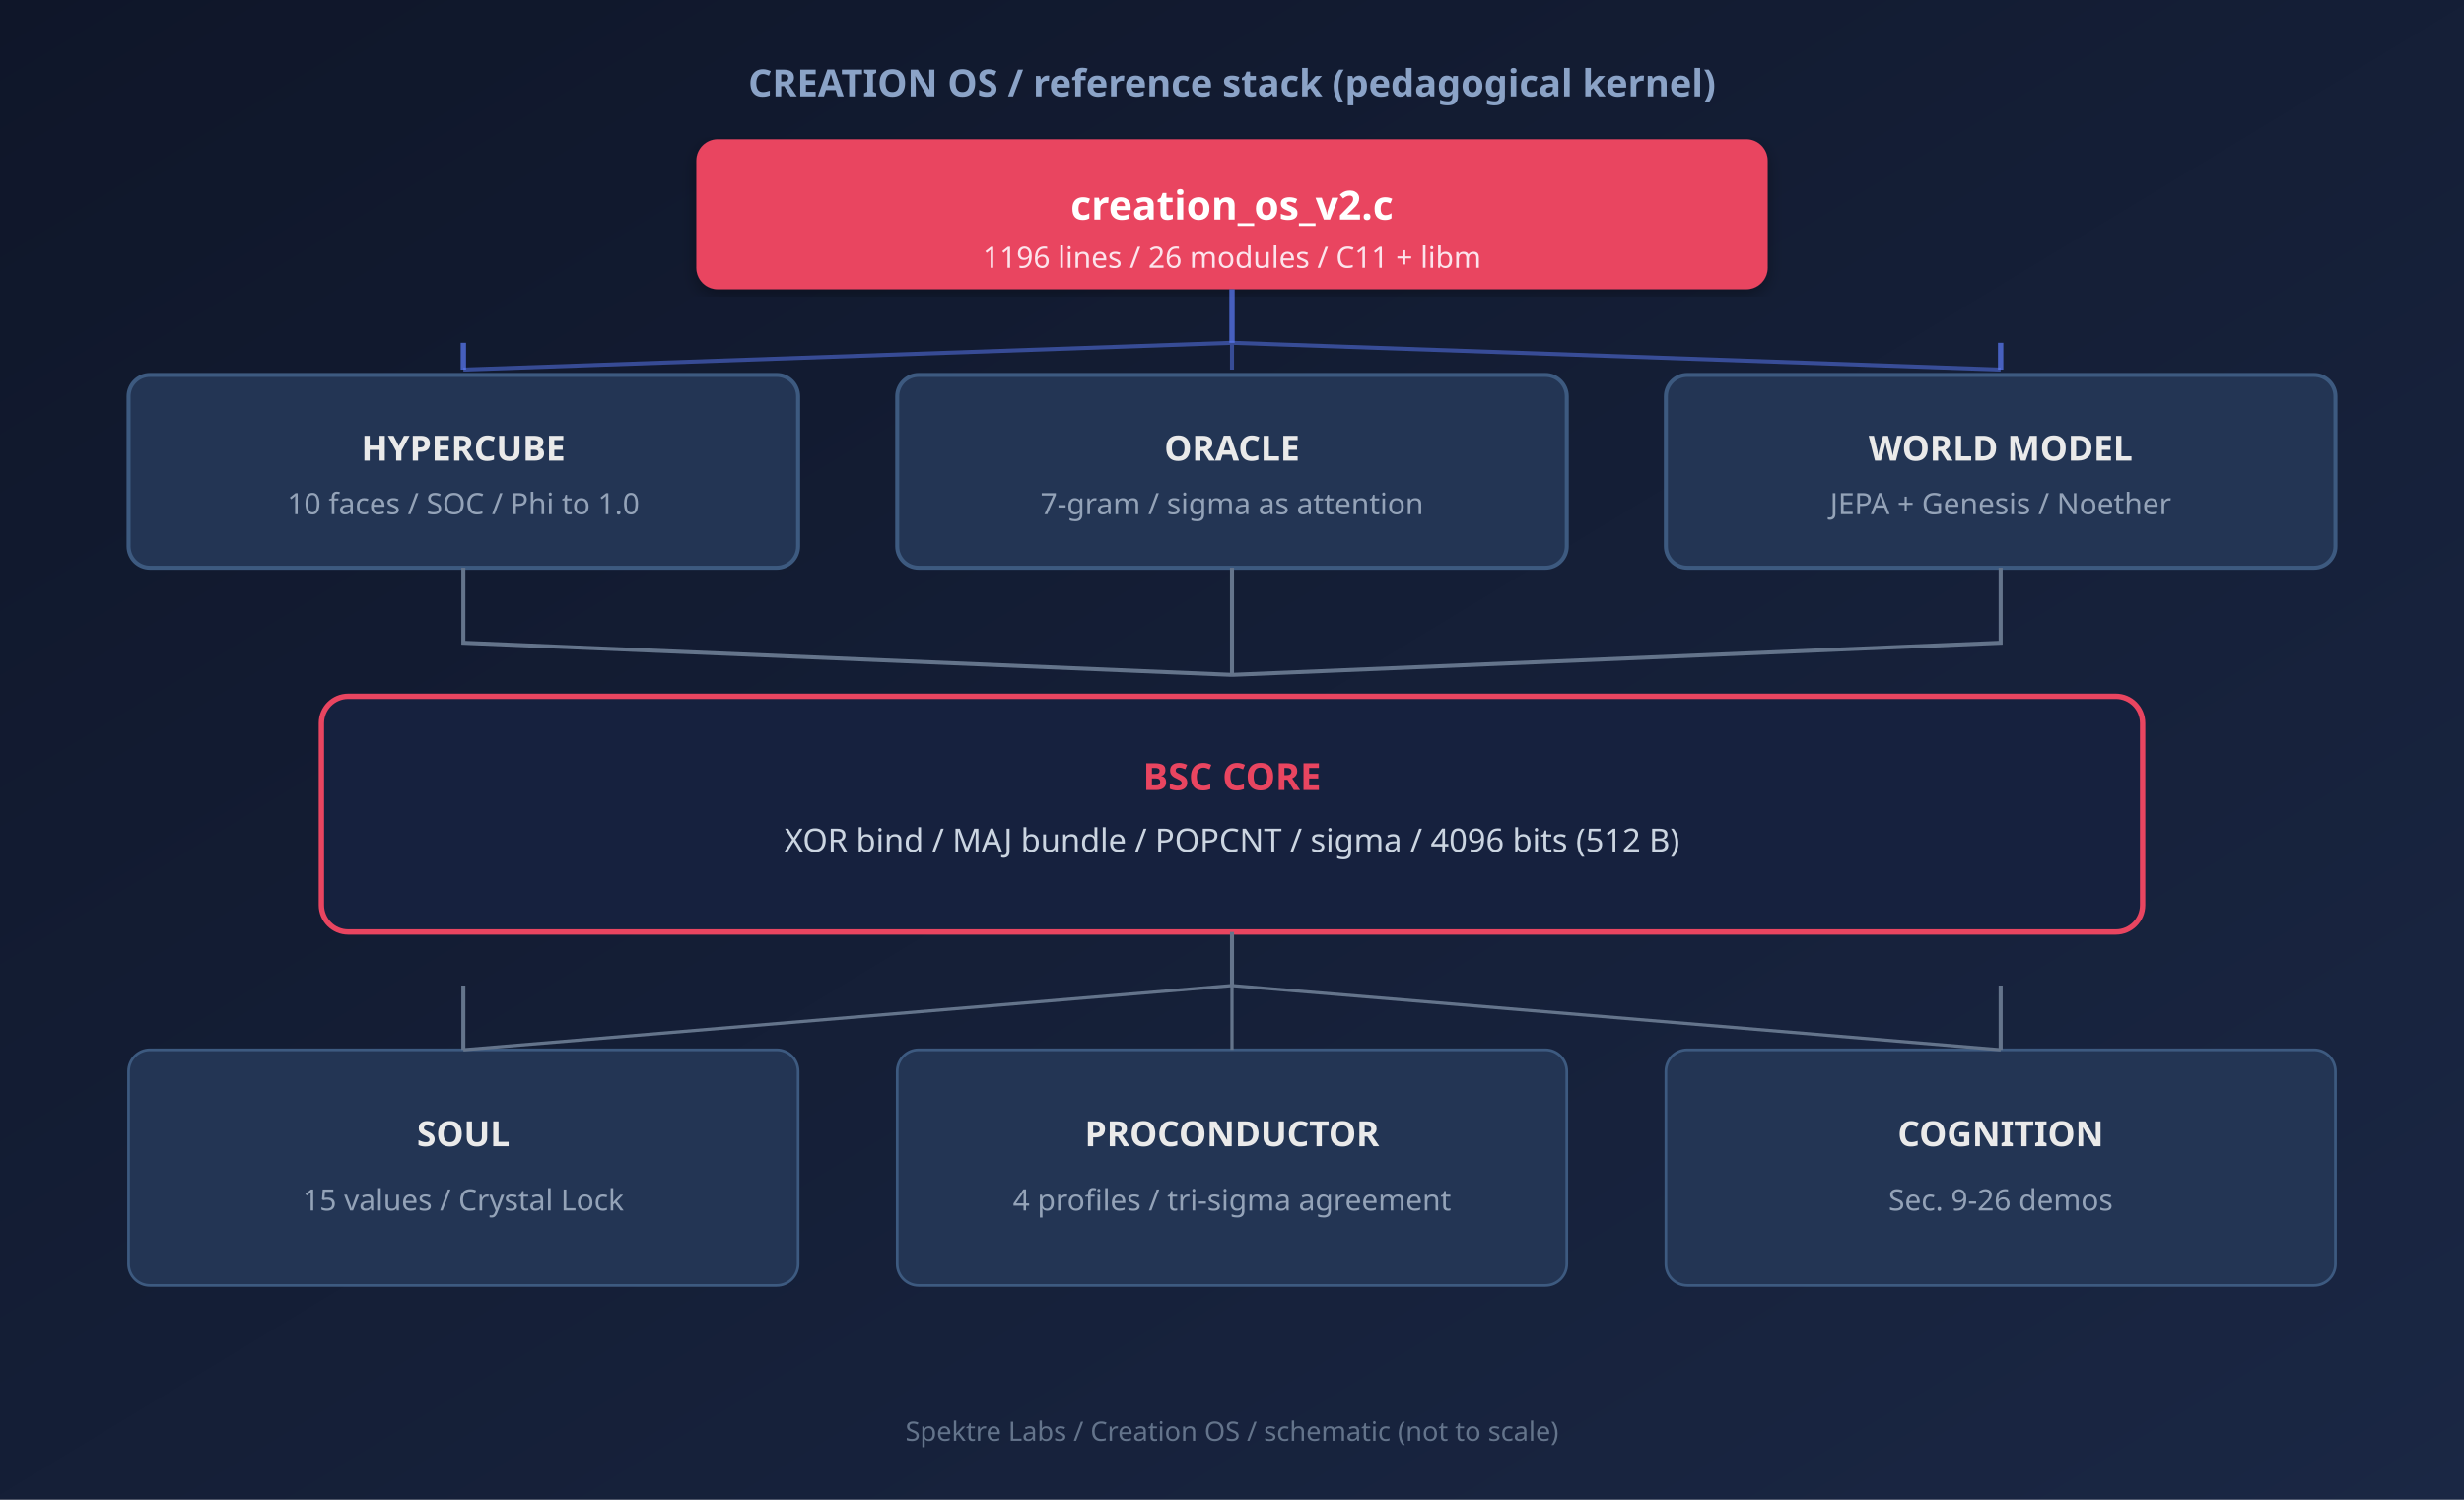
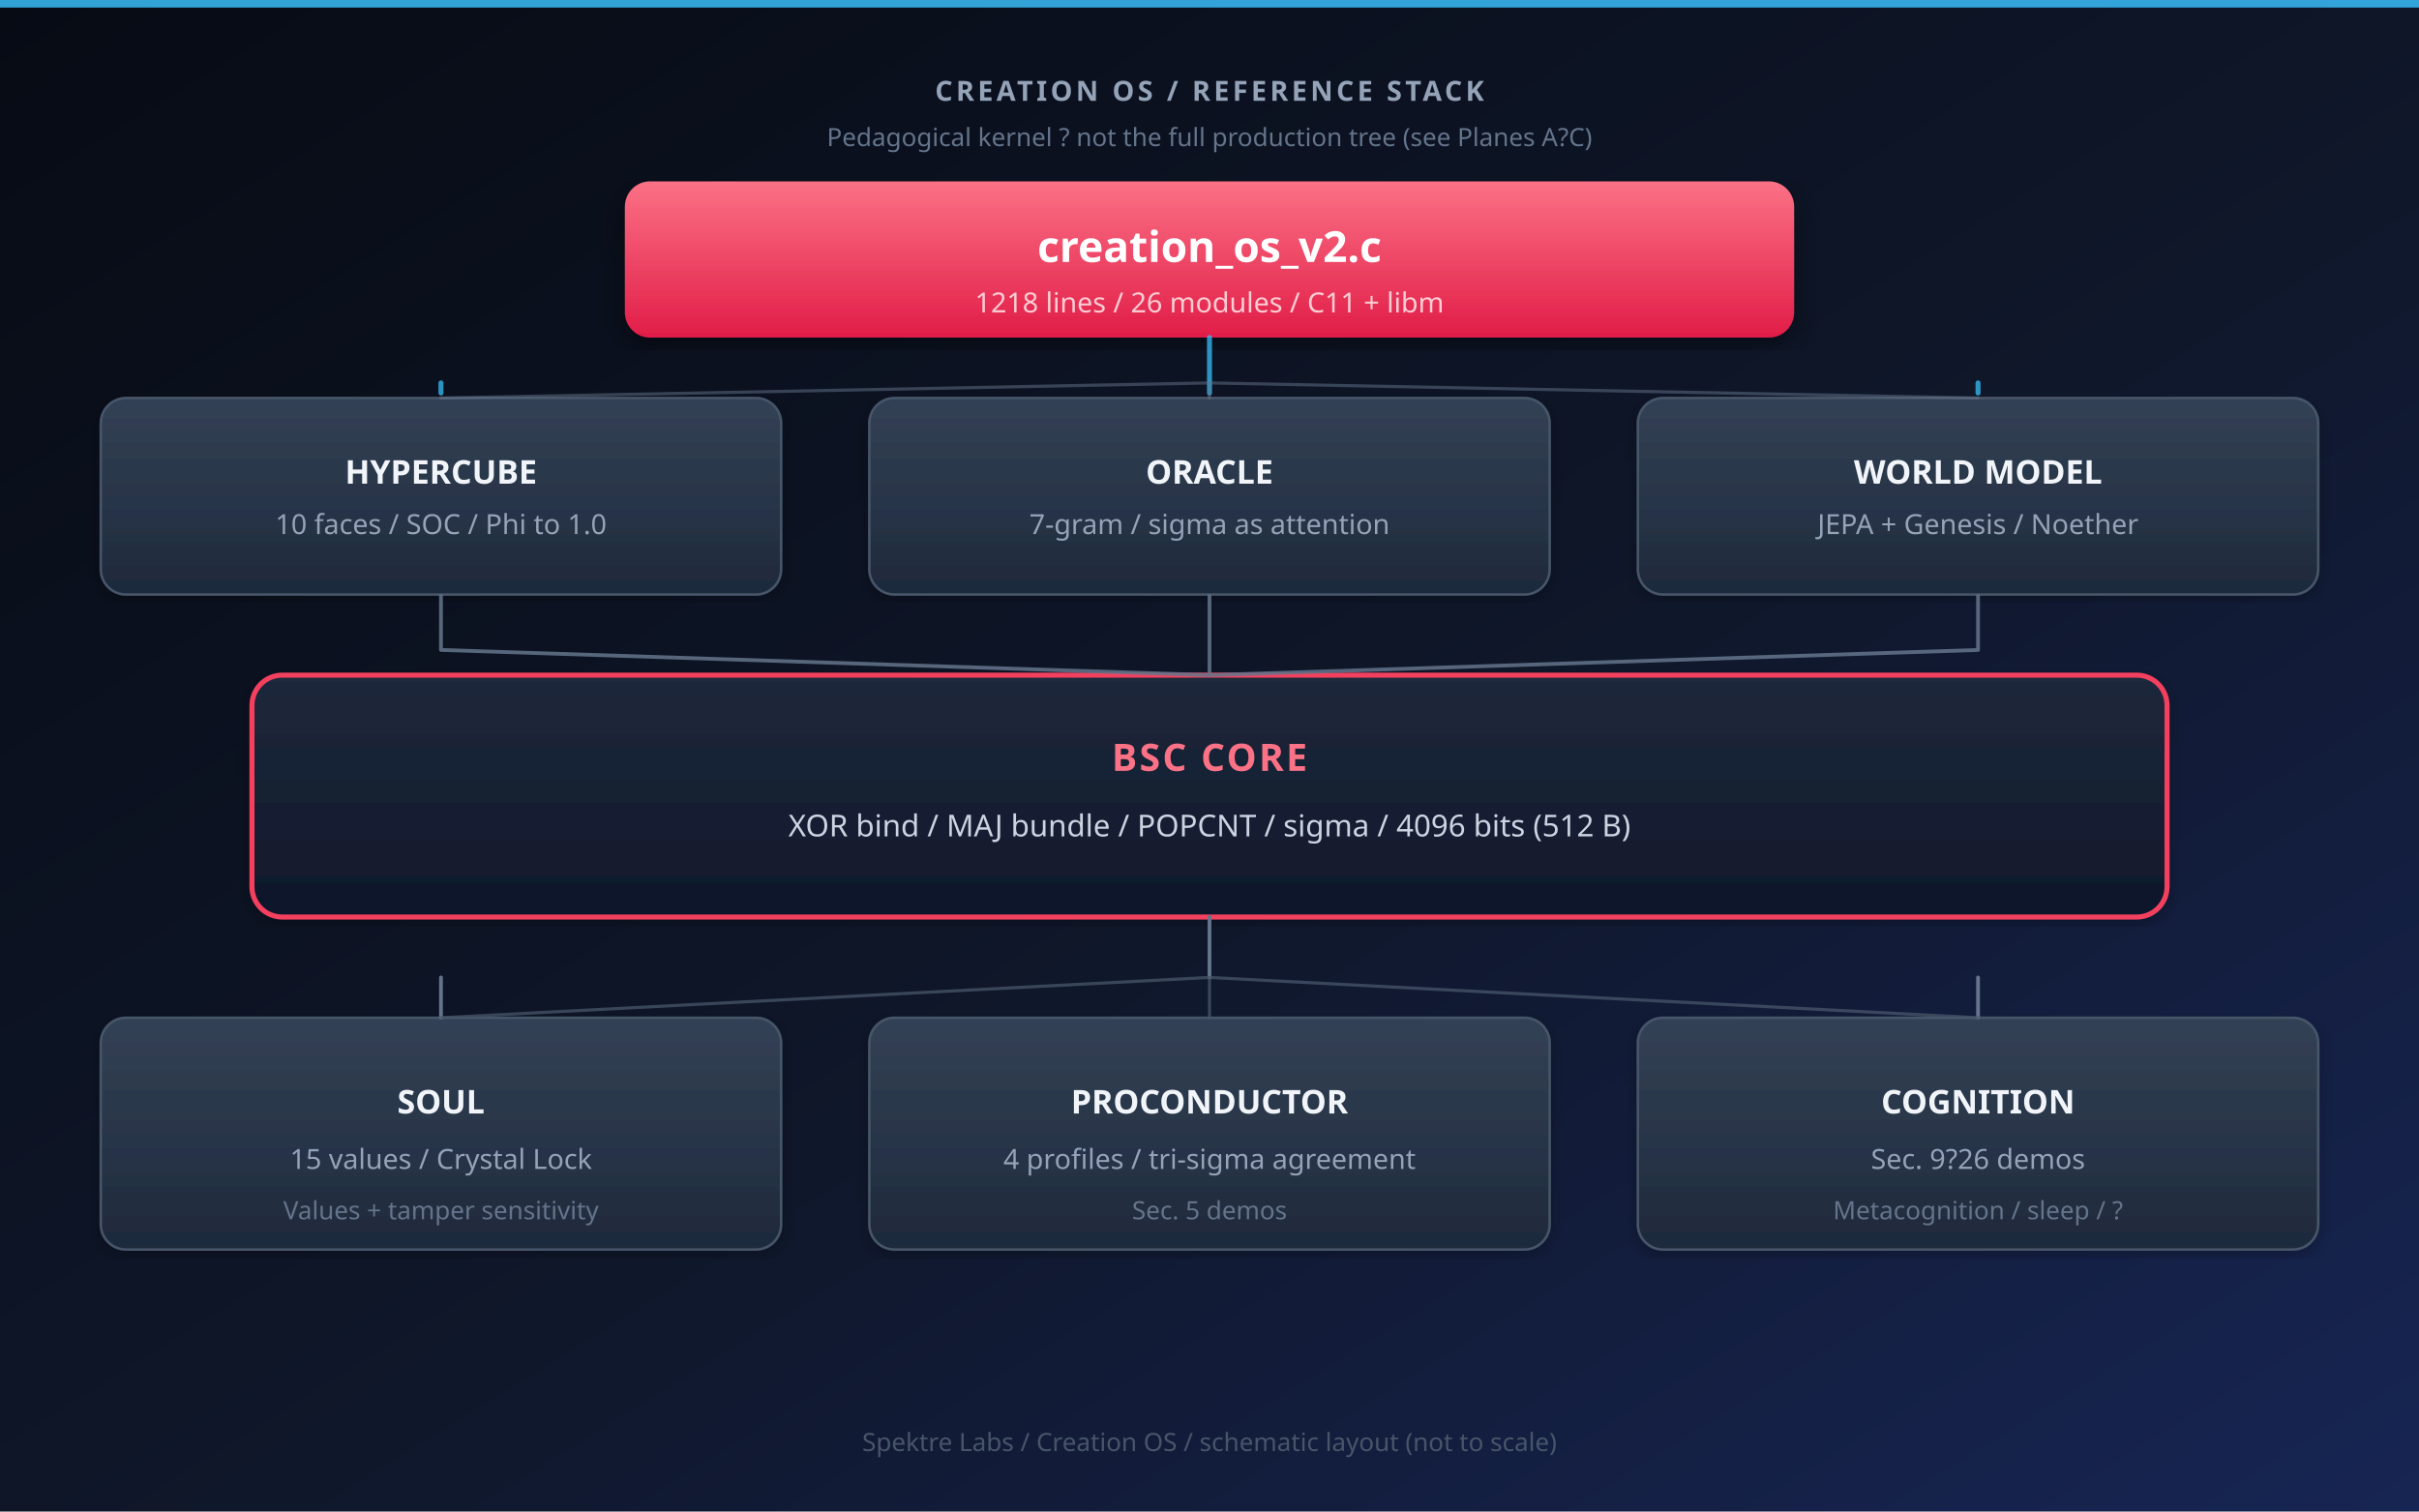
- <svg xmlns="http://www.w3.org/2000/svg" viewBox="0 0 920 560" role="img" aria-labelledby="title desc">
+ <svg xmlns="http://www.w3.org/2000/svg" viewBox="0 0 960 600" role="img" aria-labelledby="title desc">
  <defs>
    <linearGradient id="bg" x1="0%" y1="0%" x2="100%" y2="100%">
-       <stop offset="0%" style="stop-color:#0f1629" />
-       <stop offset="100%" style="stop-color:#1a2744" />
+       <stop offset="0%" style="stop-color:#070b14" />
+       <stop offset="55%" style="stop-color:#0f172a" />
+       <stop offset="100%" style="stop-color:#172554" />
    </linearGradient>
-     <filter id="shadow" x="-5%" y="-5%" width="110%" height="110%">
-       <feDropShadow dx="0" dy="2" stdDeviation="3" flood-color="#000" flood-opacity="0.35" />
+     <linearGradient id="hero" x1="0%" y1="0%" x2="0%" y2="100%">
+       <stop offset="0%" style="stop-color:#fb7185" />
+       <stop offset="100%" style="stop-color:#e11d48" />
+     </linearGradient>
+     <linearGradient id="panel" x1="0%" y1="0%" x2="0%" y2="100%">
+       <stop offset="0%" style="stop-color:#334155" />
+       <stop offset="100%" style="stop-color:#1e293b" />
+     </linearGradient>
+     <linearGradient id="coreFill" x1="0%" y1="0%" x2="0%" y2="100%">
+       <stop offset="0%" style="stop-color:#1e293b" />
+       <stop offset="100%" style="stop-color:#0f172a" />
+     </linearGradient>
+     <filter id="elev" x="-8%" y="-8%" width="116%" height="116%">
+       <feDropShadow dx="0" dy="4" stdDeviation="6" flood-color="#000" flood-opacity="0.45" />
+     </filter>
+     <filter id="soft" x="-4%" y="-4%" width="108%" height="108%">
+       <feDropShadow dx="0" dy="2" stdDeviation="3" flood-color="#000" flood-opacity="0.25" />
    </filter>
  </defs>
  <rect width="100%" height="100%" fill="url(#bg)" />
-   <text x="460" y="36" text-anchor="middle" fill="#8ba3c7" font-family="ui-sans-serif,system-ui,sans-serif" font-size="14" font-weight="600">CREATION OS / reference stack (pedagogical kernel)</text>
-   <rect x="260" y="52" width="400" height="56" rx="8" fill="#e94560" filter="url(#shadow)" />
-   <text x="460" y="82" text-anchor="middle" fill="#fff" font-family="ui-sans-serif,system-ui,sans-serif" font-size="15" font-weight="700">creation_os_v2.c</text>
-   <text x="460" y="100" text-anchor="middle" fill="#fce4ec" font-family="ui-sans-serif,system-ui,sans-serif" font-size="11">1196 lines / 26 modules / C11 + libm</text>
-   <rect x="48" y="140" width="250" height="72" rx="8" fill="#233554" stroke="#3d5a80" stroke-width="1.5" />
-   <text x="173" y="172" text-anchor="middle" fill="#eaeaea" font-family="ui-sans-serif,system-ui,sans-serif" font-size="13" font-weight="600">HYPERCUBE</text>
-   <text x="173" y="192" text-anchor="middle" fill="#94a3b8" font-family="ui-sans-serif,system-ui,sans-serif" font-size="11">10 faces / SOC / Phi to 1.0</text>
-   <rect x="335" y="140" width="250" height="72" rx="8" fill="#233554" stroke="#3d5a80" stroke-width="1.5" />
-   <text x="460" y="172" text-anchor="middle" fill="#eaeaea" font-family="ui-sans-serif,system-ui,sans-serif" font-size="13" font-weight="600">ORACLE</text>
-   <text x="460" y="192" text-anchor="middle" fill="#94a3b8" font-family="ui-sans-serif,system-ui,sans-serif" font-size="11">7-gram / sigma as attention</text>
-   <rect x="622" y="140" width="250" height="72" rx="8" fill="#233554" stroke="#3d5a80" stroke-width="1.5" />
-   <text x="747" y="172" text-anchor="middle" fill="#eaeaea" font-family="ui-sans-serif,system-ui,sans-serif" font-size="13" font-weight="600">WORLD MODEL</text>
-   <text x="747" y="192" text-anchor="middle" fill="#94a3b8" font-family="ui-sans-serif,system-ui,sans-serif" font-size="11">JEPA + Genesis / Noether</text>
-   <path d="M460 108 L460 128 M173 128 L173 138 M747 128 L747 138" stroke="#5c7cfa" stroke-width="2" fill="none" opacity="0.7" />
-   <path d="M460 128 L173 138 M460 128 L460 138 M460 128 L747 138" stroke="#5c7cfa" stroke-width="1.5" fill="none" opacity="0.5" />
-   <rect x="120" y="260" width="680" height="88" rx="10" fill="#16213e" stroke="#e94560" stroke-width="2" />
-   <text x="460" y="295" text-anchor="middle" fill="#e94560" font-family="ui-sans-serif,system-ui,sans-serif" font-size="14" font-weight="700">BSC CORE</text>
-   <text x="460" y="318" text-anchor="middle" fill="#cbd5e1" font-family="ui-sans-serif,system-ui,sans-serif" font-size="12">XOR bind / MAJ bundle / POPCNT / sigma / 4096 bits (512 B)</text>
-   <path d="M173 212 L173 240 L460 252 M460 212 L460 252 M747 212 L747 240 L460 252" stroke="#64748b" stroke-width="1.5" fill="none" />
-   <rect x="48" y="392" width="250" height="88" rx="8" fill="#233554" stroke="#3d5a80" />
-   <text x="173" y="428" text-anchor="middle" fill="#eaeaea" font-family="ui-sans-serif,system-ui,sans-serif" font-size="13" font-weight="600">SOUL</text>
-   <text x="173" y="452" text-anchor="middle" fill="#94a3b8" font-family="ui-sans-serif,system-ui,sans-serif" font-size="11">15 values / Crystal Lock</text>
-   <rect x="335" y="392" width="250" height="88" rx="8" fill="#233554" stroke="#3d5a80" />
-   <text x="460" y="428" text-anchor="middle" fill="#eaeaea" font-family="ui-sans-serif,system-ui,sans-serif" font-size="13" font-weight="600">PROCONDUCTOR</text>
-   <text x="460" y="452" text-anchor="middle" fill="#94a3b8" font-family="ui-sans-serif,system-ui,sans-serif" font-size="11">4 profiles / tri-sigma agreement</text>
-   <rect x="622" y="392" width="250" height="88" rx="8" fill="#233554" stroke="#3d5a80" />
-   <text x="747" y="428" text-anchor="middle" fill="#eaeaea" font-family="ui-sans-serif,system-ui,sans-serif" font-size="13" font-weight="600">COGNITION</text>
-   <text x="747" y="452" text-anchor="middle" fill="#94a3b8" font-family="ui-sans-serif,system-ui,sans-serif" font-size="11">Sec. 9-26 demos</text>
-   <path d="M460 348 L460 368 M173 368 L173 392 M747 368 L747 392" stroke="#64748b" stroke-width="1.5" fill="none" />
-   <path d="M460 368 L173 392 M460 368 L460 392 M460 368 L747 392" stroke="#64748b" stroke-width="1.2" fill="none" />
-   <text x="460" y="538" text-anchor="middle" fill="#64748b" font-family="ui-sans-serif,system-ui,sans-serif" font-size="10">Spektre Labs / Creation OS / schematic (not to scale)</text>
+   <rect x="0" y="0" width="960" height="3" fill="#38bdf8" opacity="0.85" />
+   <text x="480" y="40" text-anchor="middle" fill="#94a3b8" font-family="ui-sans-serif,system-ui,sans-serif" font-size="11" font-weight="600" letter-spacing="0.12em">CREATION OS / REFERENCE STACK</text>
+   <text x="480" y="58" text-anchor="middle" fill="#64748b" font-family="ui-sans-serif,system-ui,sans-serif" font-size="10">Pedagogical kernel ? not the full production tree (see Planes A?C)</text>
+   <rect x="248" y="72" width="464" height="62" rx="10" fill="url(#hero)" filter="url(#elev)" />
+   <text x="480" y="104" text-anchor="middle" fill="#fff" font-family="ui-sans-serif,system-ui,sans-serif" font-size="17" font-weight="700">creation_os_v2.c</text>
+   <text x="480" y="124" text-anchor="middle" fill="#fecdd3" font-family="ui-sans-serif,system-ui,sans-serif" font-size="11">1218 lines / 26 modules / C11 + libm</text>
+   <rect x="40" y="158" width="270" height="78" rx="10" fill="url(#panel)" stroke="#475569" stroke-width="1" filter="url(#soft)" />
+   <text x="175" y="192" text-anchor="middle" fill="#f1f5f9" font-family="ui-sans-serif,system-ui,sans-serif" font-size="13" font-weight="700">HYPERCUBE</text>
+   <text x="175" y="212" text-anchor="middle" fill="#94a3b8" font-family="ui-sans-serif,system-ui,sans-serif" font-size="11">10 faces / SOC / Phi to 1.0</text>
+   <rect x="345" y="158" width="270" height="78" rx="10" fill="url(#panel)" stroke="#475569" stroke-width="1" filter="url(#soft)" />
+   <text x="480" y="192" text-anchor="middle" fill="#f1f5f9" font-family="ui-sans-serif,system-ui,sans-serif" font-size="13" font-weight="700">ORACLE</text>
+   <text x="480" y="212" text-anchor="middle" fill="#94a3b8" font-family="ui-sans-serif,system-ui,sans-serif" font-size="11">7-gram / sigma as attention</text>
+   <rect x="650" y="158" width="270" height="78" rx="10" fill="url(#panel)" stroke="#475569" stroke-width="1" filter="url(#soft)" />
+   <text x="785" y="192" text-anchor="middle" fill="#f1f5f9" font-family="ui-sans-serif,system-ui,sans-serif" font-size="13" font-weight="700">WORLD MODEL</text>
+   <text x="785" y="212" text-anchor="middle" fill="#94a3b8" font-family="ui-sans-serif,system-ui,sans-serif" font-size="11">JEPA + Genesis / Noether</text>
+   <path d="M480 134 L480 152 M175 152 L175 156 M480 152 L480 156 M785 152 L785 156" stroke="#38bdf8" stroke-width="2" fill="none" stroke-linecap="round" opacity="0.75" />
+   <path d="M480 152 L175 158 M480 152 L480 158 M480 152 L785 158" stroke="#64748b" stroke-width="1.25" fill="none" stroke-linecap="round" opacity="0.5" />
+   <rect x="100" y="268" width="760" height="96" rx="12" fill="url(#coreFill)" stroke="#f43f5e" stroke-width="2" filter="url(#soft)" />
+   <text x="480" y="306" text-anchor="middle" fill="#fb7185" font-family="ui-sans-serif,system-ui,sans-serif" font-size="15" font-weight="800" letter-spacing="0.06em">BSC CORE</text>
+   <text x="480" y="332" text-anchor="middle" fill="#cbd5e1" font-family="ui-sans-serif,system-ui,sans-serif" font-size="12">XOR bind / MAJ bundle / POPCNT / sigma / 4096 bits (512 B)</text>
+   <path d="M175 236 L175 258 L480 268 M480 236 L480 268 M785 236 L785 258 L480 268" stroke="#64748b" stroke-width="1.5" fill="none" stroke-linejoin="round" opacity="0.85" />
+   <rect x="40" y="404" width="270" height="92" rx="10" fill="url(#panel)" stroke="#475569" stroke-width="1" filter="url(#soft)" />
+   <text x="175" y="442" text-anchor="middle" fill="#f1f5f9" font-family="ui-sans-serif,system-ui,sans-serif" font-size="13" font-weight="700">SOUL</text>
+   <text x="175" y="464" text-anchor="middle" fill="#94a3b8" font-family="ui-sans-serif,system-ui,sans-serif" font-size="11">15 values / Crystal Lock</text>
+   <text x="175" y="484" text-anchor="middle" fill="#64748b" font-family="ui-sans-serif,system-ui,sans-serif" font-size="10">Values + tamper sensitivity</text>
+   <rect x="345" y="404" width="270" height="92" rx="10" fill="url(#panel)" stroke="#475569" stroke-width="1" filter="url(#soft)" />
+   <text x="480" y="442" text-anchor="middle" fill="#f1f5f9" font-family="ui-sans-serif,system-ui,sans-serif" font-size="13" font-weight="700">PROCONDUCTOR</text>
+   <text x="480" y="464" text-anchor="middle" fill="#94a3b8" font-family="ui-sans-serif,system-ui,sans-serif" font-size="11">4 profiles / tri-sigma agreement</text>
+   <text x="480" y="484" text-anchor="middle" fill="#64748b" font-family="ui-sans-serif,system-ui,sans-serif" font-size="10">Sec. 5 demos</text>
+   <rect x="650" y="404" width="270" height="92" rx="10" fill="url(#panel)" stroke="#475569" stroke-width="1" filter="url(#soft)" />
+   <text x="785" y="442" text-anchor="middle" fill="#f1f5f9" font-family="ui-sans-serif,system-ui,sans-serif" font-size="13" font-weight="700">COGNITION</text>
+   <text x="785" y="464" text-anchor="middle" fill="#94a3b8" font-family="ui-sans-serif,system-ui,sans-serif" font-size="11">Sec. 9?26 demos</text>
+   <text x="785" y="484" text-anchor="middle" fill="#64748b" font-family="ui-sans-serif,system-ui,sans-serif" font-size="10">Metacognition / sleep / ?</text>
+   <path d="M480 364 L480 388 M175 388 L175 404 M785 388 L785 404" stroke="#64748b" stroke-width="1.5" fill="none" stroke-linecap="round" />
+   <path d="M480 388 L175 404 M480 388 L480 404 M480 388 L785 404" stroke="#475569" stroke-width="1.25" fill="none" stroke-linecap="round" opacity="0.75" />
+   <text x="480" y="576" text-anchor="middle" fill="#475569" font-family="ui-sans-serif,system-ui,sans-serif" font-size="10">Spektre Labs / Creation OS / schematic layout (not to scale)</text>
</svg>
